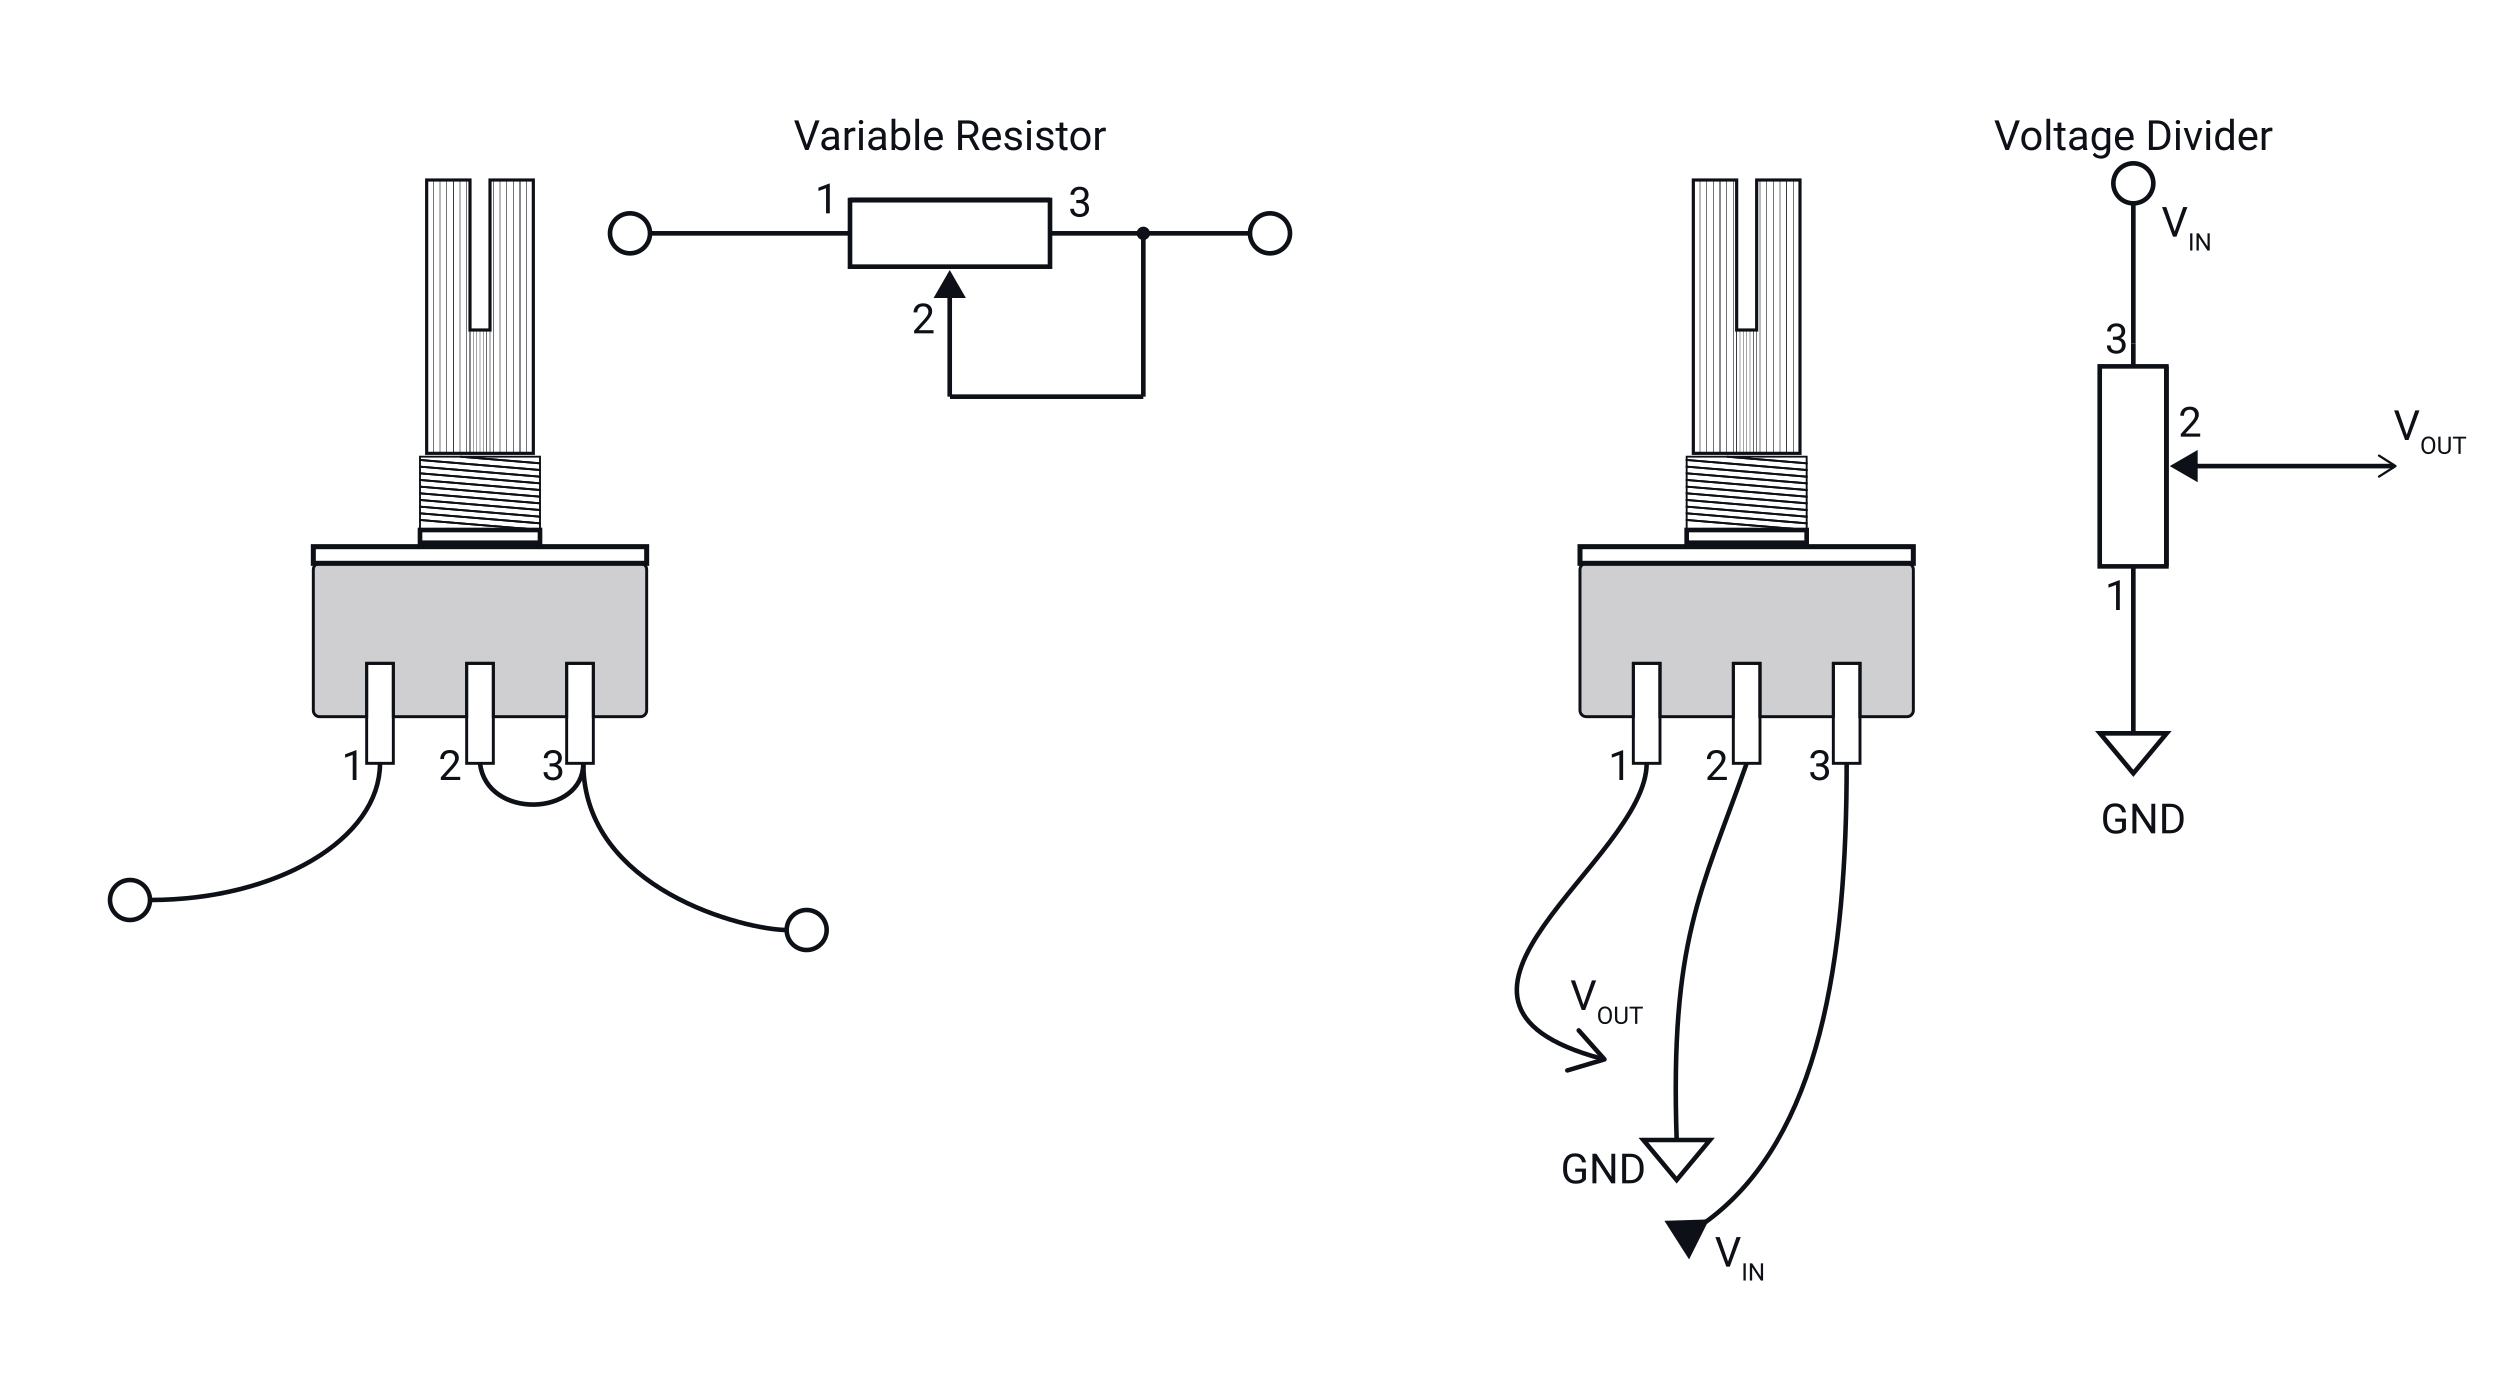
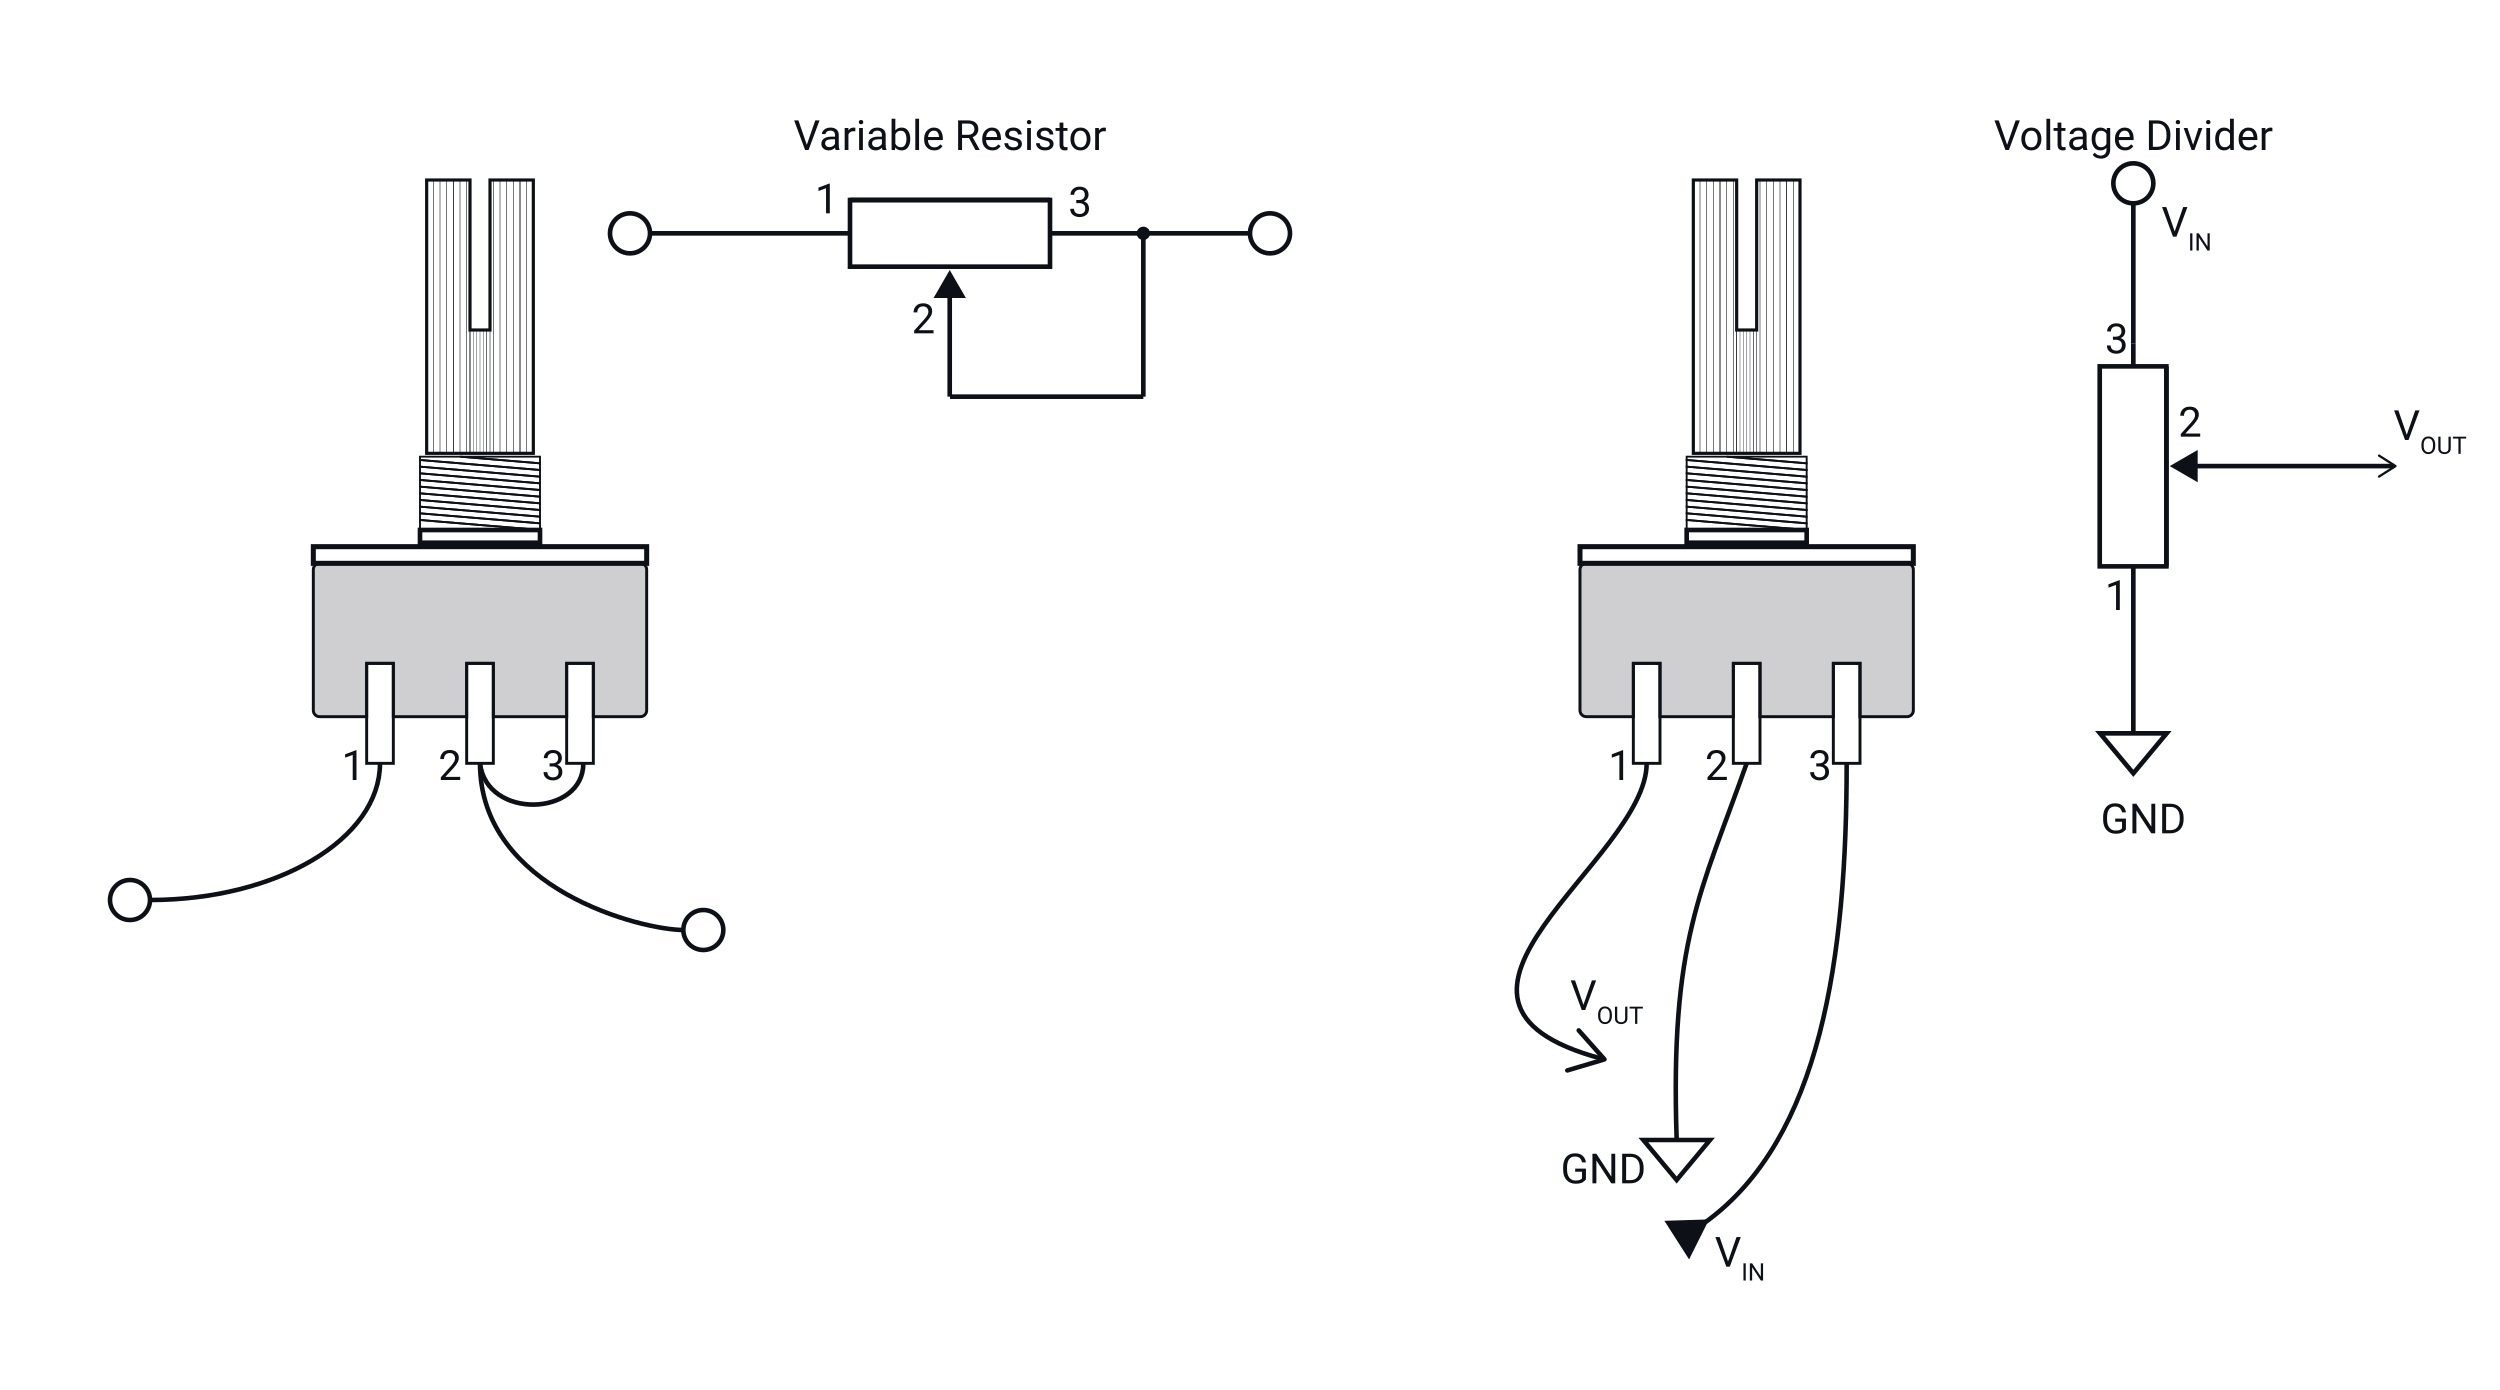
<svg xmlns="http://www.w3.org/2000/svg" viewBox="0 0 1080 600.48">
  <defs>
    <style>
      .cls-1 {
        stroke-width: .82px;
      }

      .cls-1, .cls-2, .cls-3, .cls-4, .cls-5, .cls-6, .cls-7, .cls-8, .cls-9, .cls-10 {
        stroke: #0D1117;
        stroke-miterlimit: 10;
      }

      .cls-1, .cls-2, .cls-3, .cls-4, .cls-5, .cls-6, .cls-7, .cls-8, .cls-10 {
        fill: none;
      }

      .cls-11, .cls-12, .cls-9 {
        fill: #0D1117;
      }

      .cls-2, .cls-9 {
        stroke-width: 1.27px;
      }

      .cls-13 {
        letter-spacing: -.02em;
      }

      .cls-3 {
        stroke-width: 1.37px;
      }

      .cls-4 {
        stroke-width: 2px;
      }

      .cls-5 {
        stroke-width: 2px;
      }

      .cls-14 {
        letter-spacing: -.02em;
      }

      .cls-6 {
        stroke-width: 2.17px;
      }

      .cls-15 {
        letter-spacing: 0em;
      }

      .cls-12 {
        font-family: Roboto-Regular, Roboto;
        font-size: 18px;
      }

      .cls-7 {
        stroke-width: .17px;
      }

      .cls-8 {
        stroke-width: 1.98px;
      }

      .cls-9 {
        opacity: .2;
      }

      .cls-10 {
        stroke-width: .25px;
      }
    </style>
  </defs>
  <g id="Ebene_1" data-name="Ebene 1">
    <rect class="cls-5" x="204.61" y="205.79" width="5.5" height="51.84" transform="translate(-24.35 439.07) rotate(-90)" />
    <rect class="cls-6" x="203.76" y="167.76" width="7.2" height="144" transform="translate(-32.4 447.12) rotate(-90)" />
    <g>
      <polygon class="cls-1" points="181.44 218.88 233.28 223.2 233.28 220.32 181.44 216 181.44 218.88" />
      <polygon class="cls-1" points="181.44 221.76 233.28 226.08 233.28 223.2 181.44 218.88 181.44 221.76" />
      <polygon class="cls-1" points="181.44 213.12 233.28 217.44 233.28 214.56 181.44 210.24 181.44 213.12" />
      <polygon class="cls-1" points="233.28 200.16 233.28 197.28 198.72 197.28 233.28 200.16" />
      <polygon class="cls-1" points="181.44 224.64 233.28 228.96 233.28 226.08 181.44 221.76 181.44 224.64" />
      <polygon class="cls-1" points="181.44 234.72 233.28 234.72 233.28 228.96 181.44 224.64 181.44 234.72" />
      <polygon class="cls-1" points="181.44 216 233.28 220.32 233.28 217.44 181.44 213.12 181.44 216" />
      <polygon class="cls-1" points="181.44 201.6 233.28 205.92 233.28 203.04 181.44 198.72 181.44 201.6" />
      <polygon class="cls-1" points="181.44 210.24 233.28 214.56 233.28 211.68 181.44 207.36 181.44 210.24" />
      <polygon class="cls-1" points="181.44 197.28 181.44 198.72 233.28 203.04 233.28 200.16 198.72 197.28 181.44 197.28" />
      <polygon class="cls-1" points="181.44 204.48 233.28 208.8 233.28 205.92 181.44 201.6 181.44 204.48" />
      <polygon class="cls-1" points="181.44 207.36 233.28 211.68 233.28 208.8 181.44 204.48 181.44 207.36" />
    </g>
    <polygon class="cls-3" points="203.04 77.76 184.32 77.76 184.32 195.84 230.4 195.84 230.4 77.76 211.68 77.76 211.68 142.56 203.04 142.56 203.04 77.76" />
    <line class="cls-10" x1="187.2" y1="77.76" x2="187.2" y2="195.84" />
    <line class="cls-10" x1="190.08" y1="77.76" x2="190.08" y2="195.84" />
    <line class="cls-10" x1="192.96" y1="77.76" x2="192.96" y2="195.84" />
    <line class="cls-10" x1="195.84" y1="77.76" x2="195.84" y2="195.84" />
    <line class="cls-10" x1="195.84" y1="77.76" x2="195.84" y2="195.84" />
    <line class="cls-10" x1="198.72" y1="77.76" x2="198.72" y2="195.84" />
    <line class="cls-10" x1="201.6" y1="77.76" x2="201.6" y2="195.84" />
    <line class="cls-10" x1="203.04" y1="77.76" x2="203.04" y2="195.84" />
    <line class="cls-10" x1="203.04" y1="77.76" x2="203.04" y2="195.84" />
    <line class="cls-7" x1="204.48" y1="142.56" x2="204.48" y2="195.84" />
    <line class="cls-7" x1="205.92" y1="142.56" x2="205.92" y2="195.84" />
    <line class="cls-7" x1="207.36" y1="142.56" x2="207.36" y2="195.84" />
    <line class="cls-7" x1="208.8" y1="142.56" x2="208.8" y2="195.84" />
    <line class="cls-7" x1="210.24" y1="142.56" x2="210.24" y2="195.84" />
    <line class="cls-7" x1="210.24" y1="142.56" x2="210.24" y2="195.84" />
    <line class="cls-10" x1="211.68" y1="77.76" x2="211.68" y2="195.84" />
    <line class="cls-10" x1="213.12" y1="77.76" x2="213.12" y2="195.84" />
    <line class="cls-10" x1="216" y1="77.76" x2="216" y2="195.84" />
    <line class="cls-10" x1="218.88" y1="77.76" x2="218.88" y2="195.84" />
    <line class="cls-10" x1="221.76" y1="77.76" x2="221.76" y2="195.84" />
    <line class="cls-10" x1="224.64" y1="77.76" x2="224.64" y2="195.84" />
    <line class="cls-10" x1="224.64" y1="77.76" x2="224.64" y2="195.84" />
    <line class="cls-10" x1="227.52" y1="77.76" x2="227.52" y2="195.84" />
    <line class="cls-10" x1="230.4" y1="77.76" x2="230.4" y2="195.84" />
    <rect class="cls-2" x="158.4" y="286.56" width="11.52" height="43.2" />
    <rect class="cls-2" x="201.6" y="286.56" width="11.52" height="43.2" />
    <rect class="cls-2" x="244.8" y="286.56" width="11.52" height="43.2" />
    <path class="cls-8" d="m164.16,329.76c0,32.63-44.44,59.04-99.36,59.04" />
-     <path class="cls-8" d="m252,329.76c0,54.66,70.27,72,87.84,72" />
+     <path class="cls-8" d="m207.36,329.76c0,54.66,70.27,72,87.84,72" />
    <path class="cls-4" d="m207.36,329.76c2.88,24.48,44.64,23.04,44.64,0" />
    <line class="cls-5" x1="453.6" y1="86.4" x2="367.2" y2="86.4" />
    <rect class="cls-5" x="367.2" y="86.4" width="86.4" height="28.8" />
    <g>
      <line class="cls-5" x1="410.28" y1="126.69" x2="410.28" y2="171.36" />
      <polygon class="cls-11" points="403.3 128.73 410.28 116.64 417.26 128.73 403.3 128.73" />
    </g>
    <line class="cls-5" x1="410.4" y1="171.36" x2="493.92" y2="171.36" />
    <line class="cls-5" x1="493.92" y1="171.36" x2="493.92" y2="100.8" />
    <line class="cls-4" x1="453.6" y1="100.8" x2="540" y2="100.8" />
    <path class="cls-11" d="m493.92,99.92c.48,0,.88.39.88.88s-.39.88-.88.88-.88-.39-.88-.88.39-.88.88-.88m0-2c-1.59,0-2.88,1.29-2.88,2.88s1.29,2.88,2.88,2.88,2.88-1.29,2.88-2.88-1.29-2.88-2.88-2.88h0Z" />
    <rect class="cls-5" x="751.81" y="205.79" width="5.5" height="51.84" transform="translate(522.85 986.27) rotate(-90)" />
    <rect class="cls-6" x="750.96" y="167.76" width="7.2" height="144" transform="translate(514.8 994.32) rotate(-90)" />
    <g>
      <polygon class="cls-1" points="728.64 218.88 780.48 223.2 780.48 220.32 728.64 216 728.64 218.88" />
      <polygon class="cls-1" points="728.64 221.76 780.48 226.08 780.48 223.2 728.64 218.88 728.64 221.76" />
      <polygon class="cls-1" points="728.64 213.12 780.48 217.44 780.48 214.56 728.64 210.24 728.64 213.12" />
      <polygon class="cls-1" points="780.48 200.16 780.48 197.28 745.92 197.28 780.48 200.16" />
      <polygon class="cls-1" points="728.64 224.64 780.48 228.96 780.48 226.08 728.64 221.76 728.64 224.64" />
      <polygon class="cls-1" points="728.64 234.72 780.48 234.72 780.48 228.96 728.64 224.64 728.64 234.72" />
      <polygon class="cls-1" points="728.64 216 780.48 220.32 780.48 217.44 728.64 213.12 728.64 216" />
      <polygon class="cls-1" points="728.64 201.6 780.48 205.92 780.48 203.04 728.64 198.72 728.64 201.6" />
      <polygon class="cls-1" points="728.64 210.24 780.48 214.56 780.48 211.68 728.64 207.36 728.64 210.24" />
      <polygon class="cls-1" points="728.64 197.28 728.64 198.72 780.48 203.04 780.48 200.16 745.92 197.28 728.64 197.28" />
      <polygon class="cls-1" points="728.64 204.48 780.48 208.8 780.48 205.92 728.64 201.6 728.64 204.48" />
      <polygon class="cls-1" points="728.64 207.36 780.48 211.68 780.48 208.8 728.64 204.48 728.64 207.36" />
    </g>
    <polygon class="cls-3" points="750.24 77.76 731.52 77.76 731.52 195.84 777.6 195.84 777.6 77.76 758.88 77.76 758.88 142.56 750.24 142.56 750.24 77.76" />
    <line class="cls-10" x1="734.4" y1="77.76" x2="734.4" y2="195.84" />
    <line class="cls-10" x1="737.28" y1="77.76" x2="737.28" y2="195.84" />
    <line class="cls-10" x1="740.16" y1="77.76" x2="740.16" y2="195.84" />
    <line class="cls-10" x1="743.04" y1="77.76" x2="743.04" y2="195.84" />
    <line class="cls-10" x1="743.04" y1="77.76" x2="743.04" y2="195.84" />
    <line class="cls-10" x1="745.92" y1="77.76" x2="745.92" y2="195.84" />
    <line class="cls-10" x1="748.8" y1="77.76" x2="748.8" y2="195.84" />
    <line class="cls-10" x1="750.24" y1="77.76" x2="750.24" y2="195.84" />
    <line class="cls-10" x1="750.24" y1="77.76" x2="750.24" y2="195.84" />
    <line class="cls-7" x1="751.68" y1="142.56" x2="751.68" y2="195.84" />
    <line class="cls-7" x1="753.12" y1="142.56" x2="753.12" y2="195.84" />
    <line class="cls-7" x1="754.56" y1="142.56" x2="754.56" y2="195.84" />
    <line class="cls-7" x1="756" y1="142.56" x2="756" y2="195.84" />
    <line class="cls-7" x1="757.44" y1="142.56" x2="757.44" y2="195.84" />
    <line class="cls-7" x1="757.44" y1="142.56" x2="757.44" y2="195.84" />
    <line class="cls-10" x1="758.88" y1="77.76" x2="758.88" y2="195.84" />
    <line class="cls-10" x1="760.32" y1="77.76" x2="760.32" y2="195.84" />
    <line class="cls-10" x1="763.2" y1="77.76" x2="763.2" y2="195.84" />
    <line class="cls-10" x1="766.08" y1="77.76" x2="766.08" y2="195.84" />
    <line class="cls-10" x1="768.96" y1="77.76" x2="768.96" y2="195.84" />
    <line class="cls-10" x1="771.84" y1="77.76" x2="771.84" y2="195.84" />
    <line class="cls-10" x1="771.84" y1="77.76" x2="771.84" y2="195.84" />
    <line class="cls-10" x1="774.72" y1="77.76" x2="774.72" y2="195.84" />
    <line class="cls-10" x1="777.6" y1="77.76" x2="777.6" y2="195.84" />
    <g>
      <path class="cls-8" d="m711.36,329.76c0,41.84-111.92,102.68-19.59,127.56" />
      <path class="cls-11" d="m676.13,462.71c-.16-.52.14-1.08.67-1.23l14.55-4.34-10.08-11.35c-.36-.41-.33-1.04.08-1.4.41-.36,1.04-.32,1.4.08l11.12,12.51c.22.25.31.6.21.93-.09.33-.35.58-.67.68l-16.04,4.78c-.19.05-.38.05-.55,0-.31-.09-.58-.33-.68-.67Z" />
    </g>
    <path class="cls-8" d="m754.56,329.76c-19.67,55.68-33.12,76.32-30.24,162.72" />
    <g>
      <path class="cls-8" d="m797.76,329.76c0,84.06-11.12,161.91-60.84,198.1" />
      <polygon class="cls-11" points="719.02 527.39 738.34 526.78 729.68 544.06 719.02 527.39" />
    </g>
    <line class="cls-5" x1="921.6" y1="148.32" x2="921.6" y2="158.27" />
    <line class="cls-5" x1="935.87" y1="244.67" x2="935.87" y2="158.27" />
    <line class="cls-5" x1="921.6" y1="244.67" x2="921.6" y2="316.8" />
    <rect class="cls-5" x="878.27" y="187.07" width="86.4" height="28.8" transform="translate(1122.95 -720) rotate(90)" />
    <g>
      <line class="cls-5" x1="947.36" y1="201.35" x2="1034.16" y2="201.35" />
      <polygon class="cls-11" points="949.4 208.34 937.31 201.35 949.4 194.37 949.4 208.34" />
      <path class="cls-11" d="m1027.32,206.15c-.15-.23-.08-.54.15-.69l6.45-4.11-6.45-4.11c-.23-.15-.3-.46-.15-.69s.46-.3.69-.15l7.11,4.53c.14.09.23.25.23.42s-.09.33-.23.42l-7.11,4.53c-.08.05-.18.08-.27.08-.17,0-.33-.08-.42-.23Z" />
    </g>
    <line class="cls-4" x1="921.6" y1="148.32" x2="921.6" y2="87.84" />
    <path class="cls-9" d="m823.84,243.36h-138.56c-1.5,0-2.72,1.22-2.72,2.72v60.8c0,1.5,1.22,2.72,2.72,2.72h20.32v-23.04h11.52v23.04h31.68v-23.04h11.52v23.04h31.68v-23.04h11.52v23.04h20.32c1.5,0,2.72-1.22,2.72-2.72v-60.8c0-1.5-1.22-2.72-2.72-2.72Z" />
    <rect class="cls-2" x="705.6" y="286.56" width="11.52" height="43.2" />
    <rect class="cls-2" x="748.8" y="286.56" width="11.52" height="43.2" />
    <rect class="cls-2" x="792" y="286.56" width="11.52" height="43.2" />
    <path class="cls-9" d="m276.64,243.36h-138.56c-1.5,0-2.72,1.22-2.72,2.72v60.8c0,1.5,1.22,2.72,2.72,2.72h20.32v-23.04h11.52v23.04h31.68v-23.04h11.52v23.04h31.68v-23.04h11.52v23.04h20.32c1.5,0,2.72-1.22,2.72-2.72v-60.8c0-1.5-1.22-2.72-2.72-2.72Z" />
    <polygon class="cls-5" points="907.2 316.8 936 316.8 921.6 334.08 907.2 316.8" />
    <circle class="cls-4" cx="921.6" cy="79.2" r="8.64" />
    <circle class="cls-4" cx="548.64" cy="100.8" r="8.64" />
    <line class="cls-4" x1="367.2" y1="100.8" x2="280.8" y2="100.8" />
    <circle class="cls-4" cx="272.16" cy="100.8" r="8.64" />
    <circle class="cls-8" cx="56.16" cy="388.8" r="8.64" />
-     <circle class="cls-8" cx="348.48" cy="401.76" r="8.64" />
+     <circle class="cls-8" cx="303.84" cy="401.76" r="8.64" />
    <polygon class="cls-8" points="709.92 492.48 738.72 492.48 724.32 509.76 709.92 492.48" />
    <path class="cls-2" d="m823.84,243.36h-138.56c-1.5,0-2.72,1.22-2.72,2.72v60.8c0,1.5,1.22,2.72,2.72,2.72h20.32v-23.04h11.52v23.04h31.68v-23.04h11.52v23.04h31.68v-23.04h11.52v23.04h20.32c1.5,0,2.72-1.22,2.72-2.72v-60.8c0-1.5-1.22-2.72-2.72-2.72Z" />
    <path class="cls-2" d="m276.64,243.36h-138.56c-1.5,0-2.72,1.22-2.72,2.72v60.8c0,1.5,1.22,2.72,2.72,2.72h20.32v-23.04h11.52v23.04h31.68v-23.04h11.52v23.04h31.68v-23.04h11.52v23.04h20.32c1.5,0,2.72-1.22,2.72-2.72v-60.8c0-1.5-1.22-2.72-2.72-2.72Z" />
  </g>
  <g id="TEXT">
    <text class="cls-12" transform="translate(189.35 336.96)">
      <tspan x="0" y="0">2</tspan>
    </text>
    <text class="cls-12" transform="translate(147.59 336.96)">
      <tspan x="0" y="0">1</tspan>
    </text>
    <text class="cls-12" transform="translate(233.99 336.96)">
      <tspan x="0" y="0">3</tspan>
    </text>
    <text class="cls-12" transform="translate(393.83 144)">
      <tspan x="0" y="0">2</tspan>
    </text>
    <text class="cls-12" transform="translate(352.07 92.16)">
      <tspan x="0" y="0">1</tspan>
    </text>
    <text class="cls-12" transform="translate(461.51 93.6)">
      <tspan x="0" y="0">3</tspan>
    </text>
    <text class="cls-12" transform="translate(342.82 64.8)">
      <tspan class="cls-13" x="0" y="0">V</tspan>
      <tspan x="11.05" y="0">ariable Resis</tspan>
      <tspan class="cls-15" x="113.1" y="0">t</tspan>
      <tspan x="118.8" y="0">or</tspan>
    </text>
    <text class="cls-12" transform="translate(861.36 64.8)">
      <tspan class="cls-13" x="0" y="0">V</tspan>
      <tspan x="11.05" y="0">oltage Divider</tspan>
    </text>
    <text class="cls-12" transform="translate(678.32 436.32)">
      <tspan x="0" y="0">V</tspan>
    </text>
    <text class="cls-12" transform="translate(689.77 442.31) scale(.58)">
      <tspan x="0" y="0">OU</tspan>
      <tspan class="cls-14" x="24.05" y="0">T</tspan>
    </text>
    <text class="cls-12" transform="translate(740.79 547.2)">
      <tspan x="0" y="0">V</tspan>
    </text>
    <text class="cls-12" transform="translate(752.24 553.19) scale(.58)">
      <tspan x="0" y="0">IN</tspan>
    </text>
    <text class="cls-12" transform="translate(736.55 336.96)">
      <tspan x="0" y="0">2</tspan>
    </text>
    <text class="cls-12" transform="translate(694.79 336.96)">
      <tspan x="0" y="0">1</tspan>
    </text>
    <text class="cls-12" transform="translate(781.19 336.96)">
      <tspan x="0" y="0">3</tspan>
    </text>
    <text class="cls-12" transform="translate(674.19 511.2)">
      <tspan x="0" y="0">GND</tspan>
    </text>
    <text class="cls-12" transform="translate(941.03 188.64)">
      <tspan x="0" y="0">2</tspan>
    </text>
    <text class="cls-12" transform="translate(909.35 152.64)">
      <tspan x="0" y="0">3</tspan>
    </text>
    <text class="cls-12" transform="translate(909.35 263.52)">
      <tspan x="0" y="0">1</tspan>
    </text>
    <text class="cls-12" transform="translate(907.47 360)">
      <tspan x="0" y="0">GND</tspan>
    </text>
    <text class="cls-12" transform="translate(1034 190.08)">
      <tspan x="0" y="0">V</tspan>
    </text>
    <text class="cls-12" transform="translate(1045.45 196.07) scale(.58)">
      <tspan x="0" y="0">OU</tspan>
      <tspan class="cls-14" x="24.05" y="0">T</tspan>
    </text>
    <text class="cls-12" transform="translate(933.75 102.24)">
      <tspan x="0" y="0">V</tspan>
    </text>
    <text class="cls-12" transform="translate(945.2 108.23) scale(.58)">
      <tspan x="0" y="0">IN</tspan>
    </text>
  </g>
</svg>
